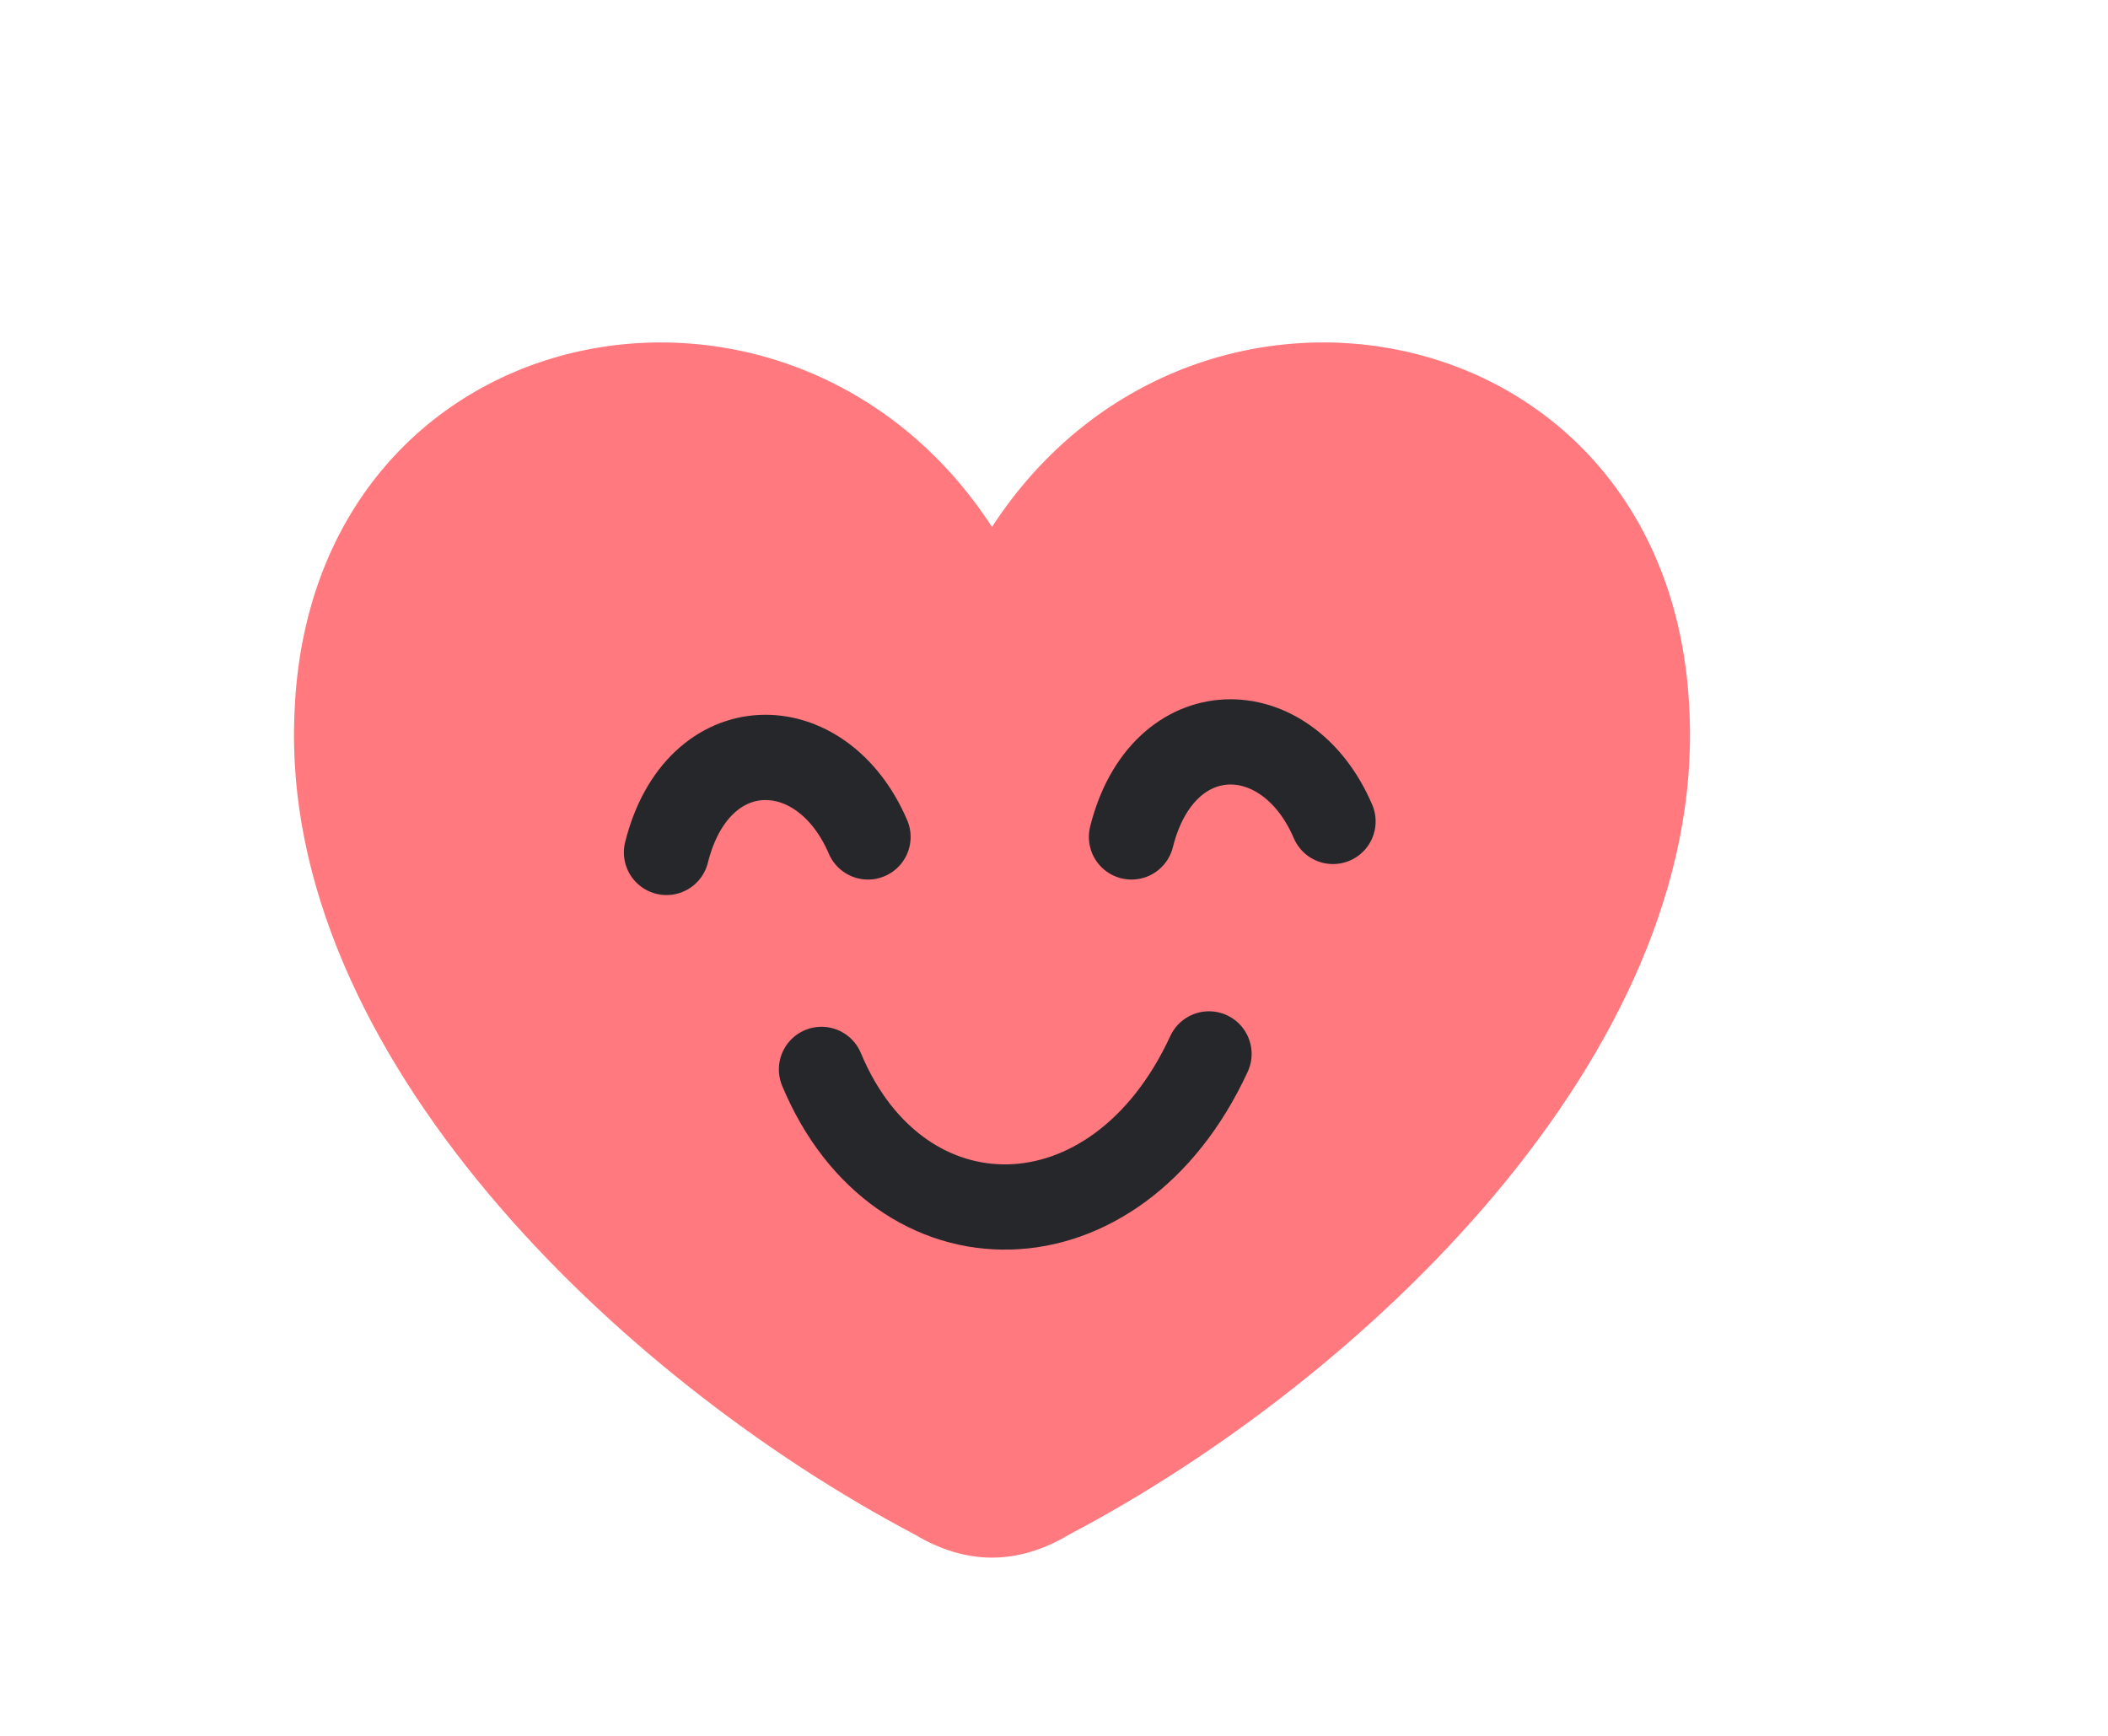
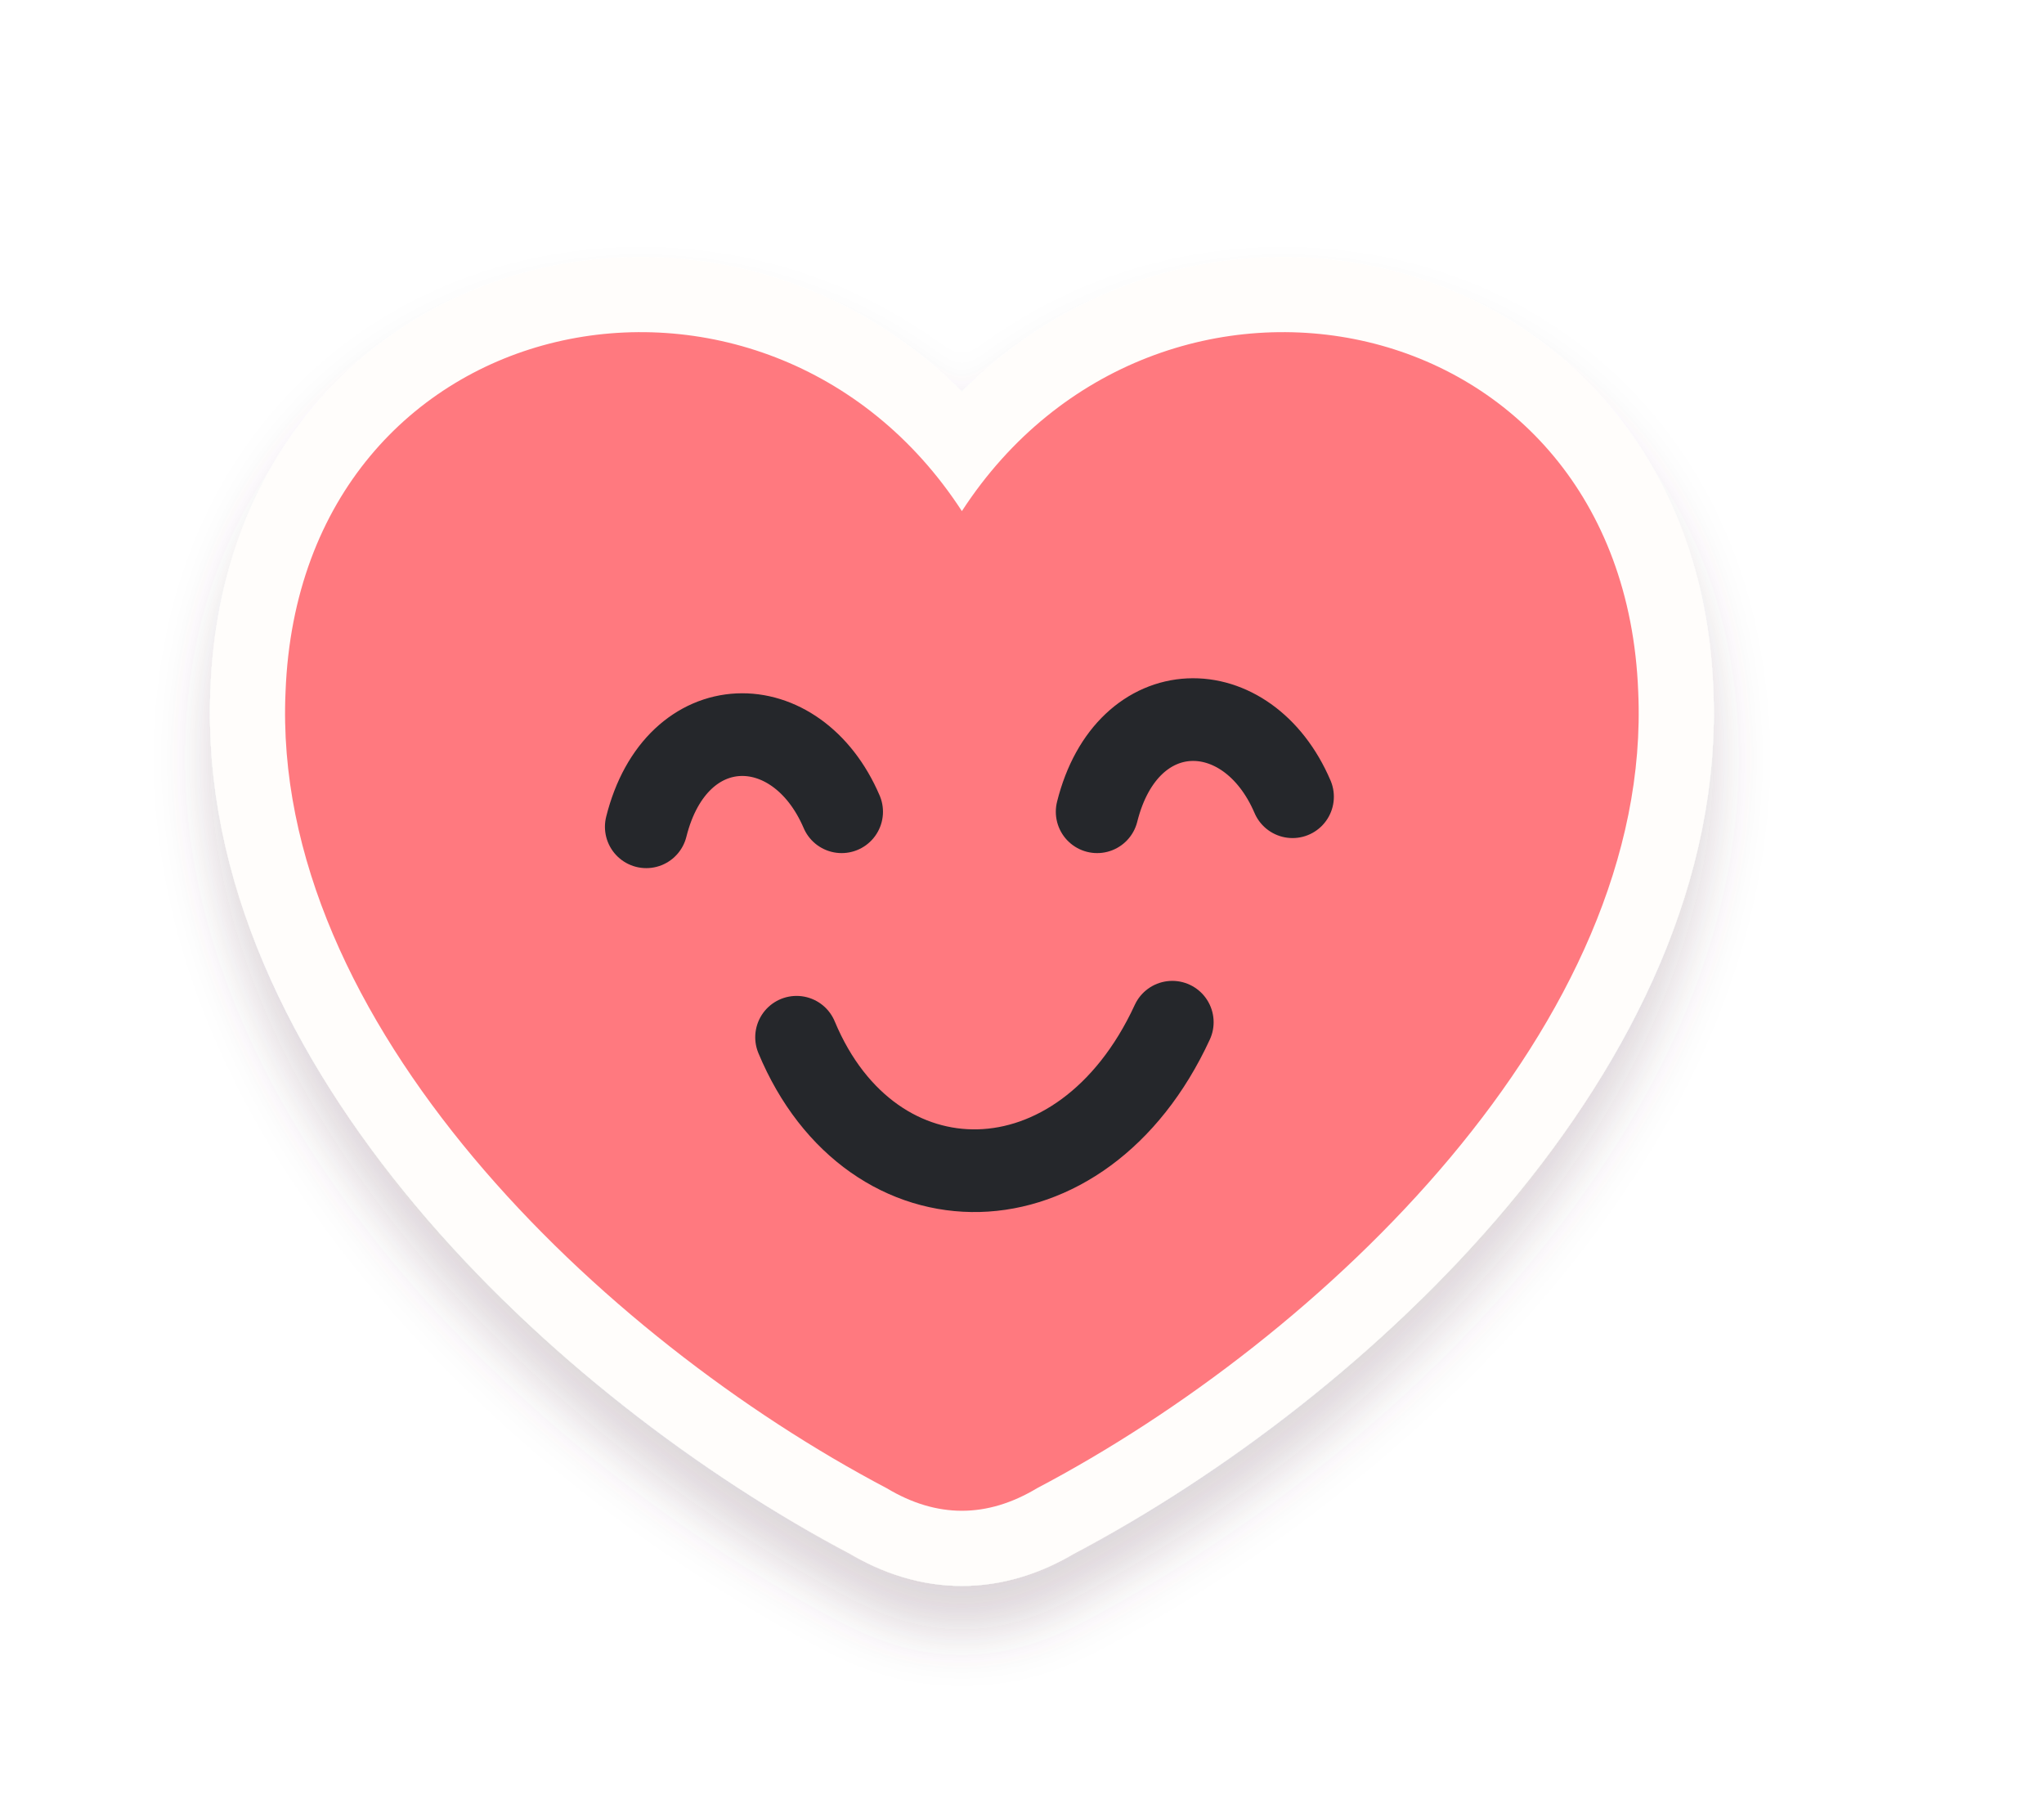
- <svg xmlns="http://www.w3.org/2000/svg" viewBox="0 0 136 112" fill="none" aria-hidden="true">
-   <path d="M64 34C51 14 20 20 19 46C18 68 40 89 59 99Q64 102 69 99C88 89 110 68 109 46C108 20 77 14 64 34Z" fill="#ff797f" />
+ <svg xmlns="http://www.w3.org/2000/svg" viewBox="0 0 136 120" fill="none" aria-hidden="true">
+   <defs>
+     <filter id="sticker-shadow-_R_0_" x="-25%" y="-25%" width="150%" height="160%" color-interpolation-filters="sRGB">
+       <feDropShadow dx="0" dy="3" stdDeviation="1.8" flood-color="#604759" flood-opacity="0.22" />
+     </filter>
+   </defs>
+   <path d="M64 34C51 14 20 20 19 46C18 68 40 89 59 99Q64 102 69 99C88 89 110 68 109 46C108 20 77 14 64 34Z" fill="#ff797f" stroke="#fffdfb" stroke-width="10" stroke-linejoin="round" paint-order="stroke fill" filter="url(#sticker-shadow-_R_0_)" />
  <g stroke="#25272b" stroke-width="5.5" stroke-linecap="round" stroke-linejoin="round">
    <path d="M43 55C45 47 53 47 56 54M73 54C75 46 83 46 86 53" />
    <path d="M53 69C58 81 72 81 78 68" />
  </g>
</svg>
